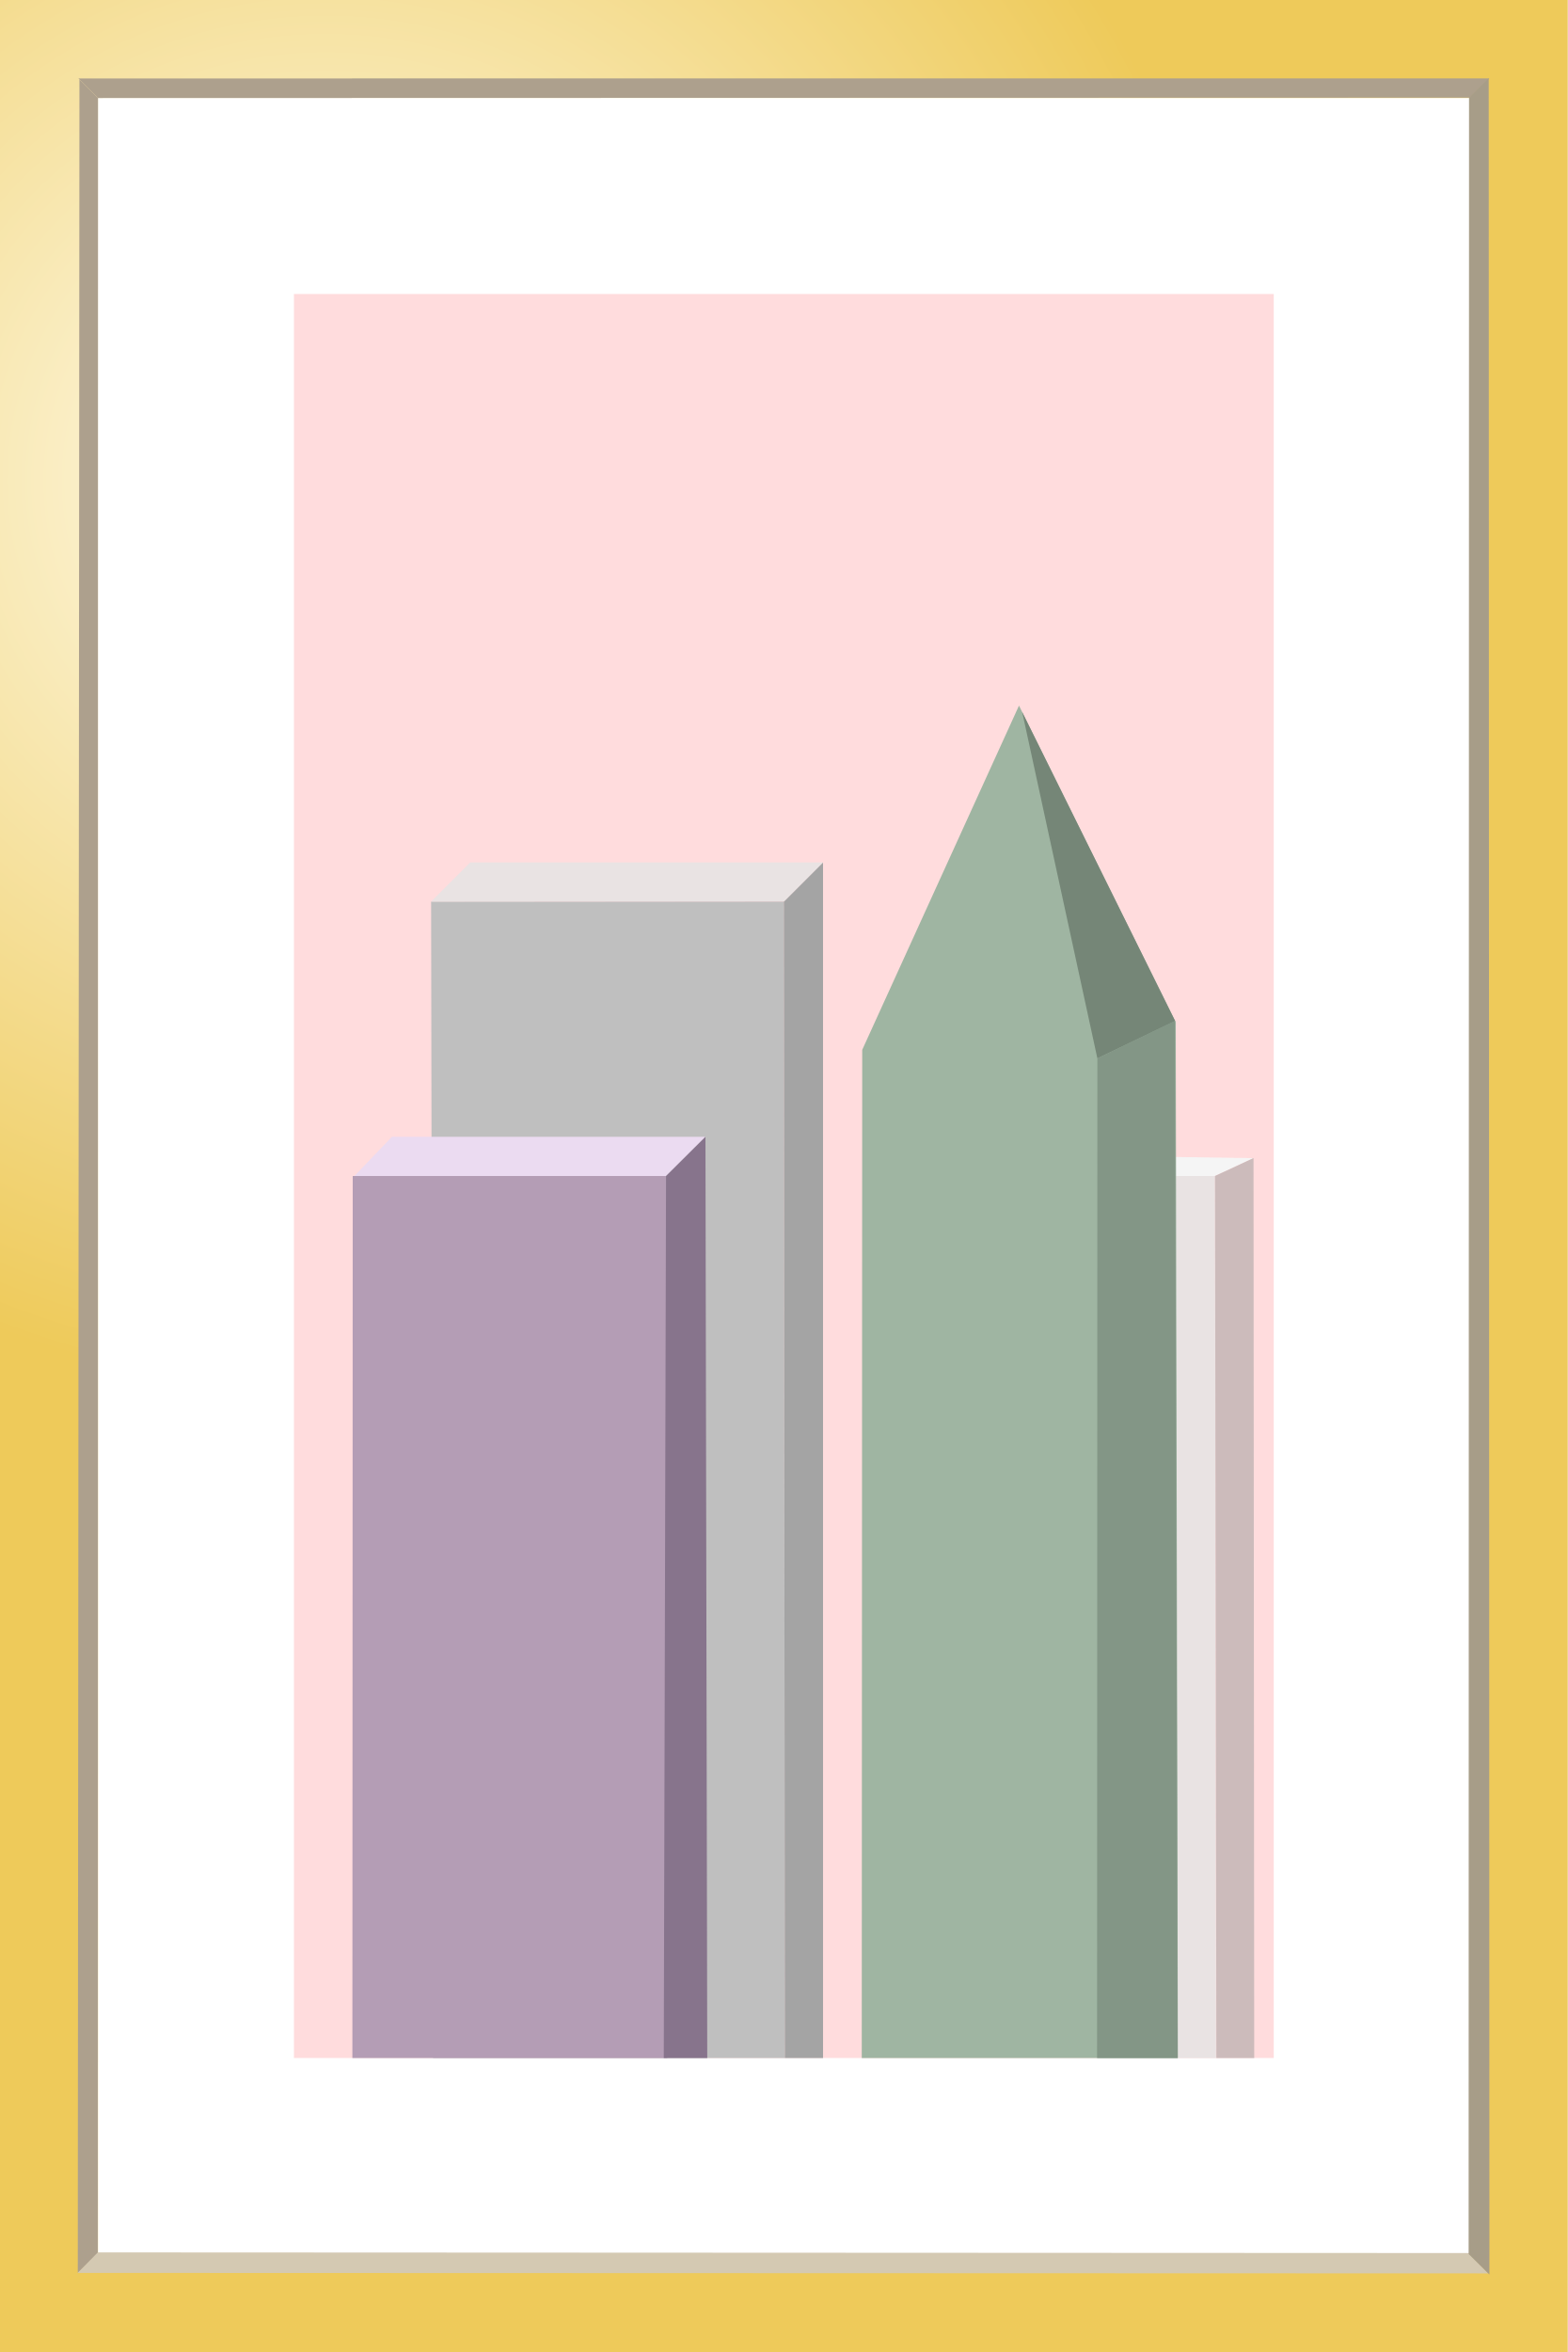
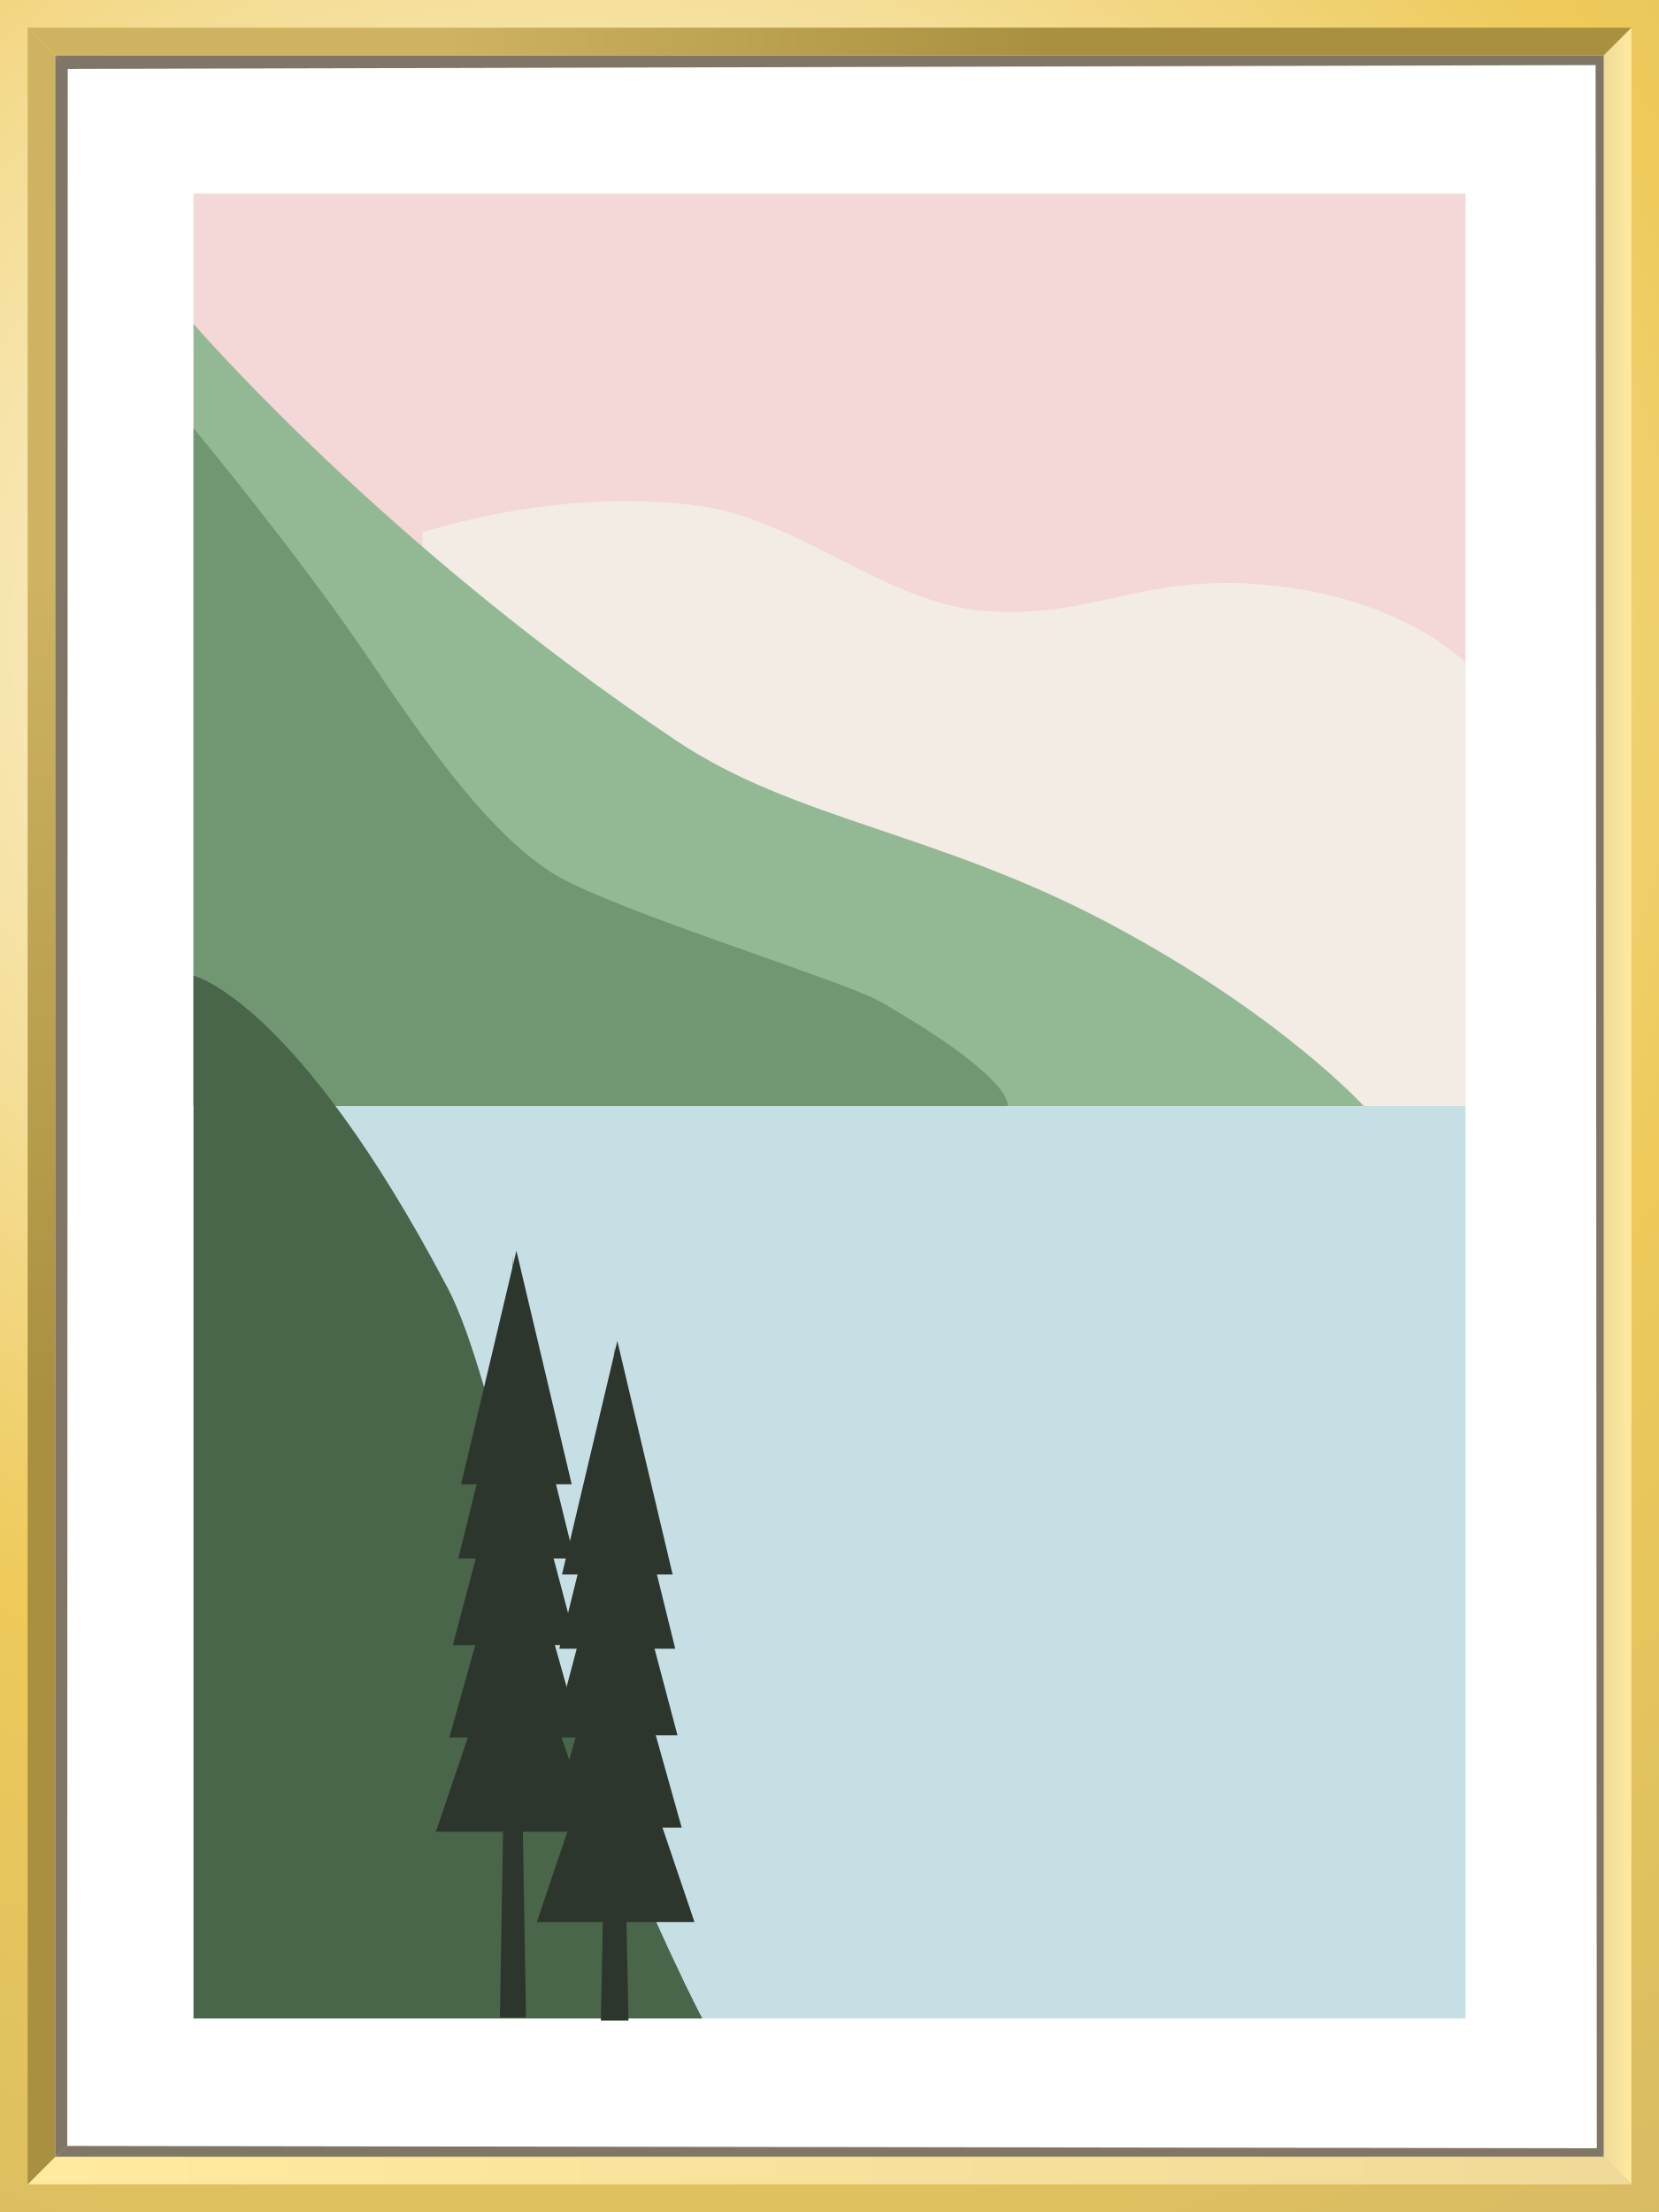
- <svg xmlns="http://www.w3.org/2000/svg" xmlns:ns1="http://vectornator.io" height="100%" stroke-miterlimit="10" style="fill-rule:nonzero;clip-rule:evenodd;stroke-linecap:round;stroke-linejoin:round;" version="1.1" viewBox="0 0 800 1200" width="100%" xml:space="preserve">
+ <svg xmlns="http://www.w3.org/2000/svg" xmlns:ns1="http://vectornator.io" height="100%" stroke-miterlimit="10" style="fill-rule:nonzero;clip-rule:evenodd;stroke-linecap:round;stroke-linejoin:round;" version="1.1" viewBox="0 0 1200 1600" width="100%" xml:space="preserve">
  <defs>
-     <radialGradient cx="0" cy="0" gradientTransform="matrix(259.326 384.135 -384.135 259.326 167.81 245.539)" gradientUnits="userSpaceOnUse" id="RadialGradient" r="1">
-       <stop offset="0" stop-color="#fffcee" />
-       <stop offset="1" stop-color="#eeca5a" />
+     <radialGradient cx="0" cy="0" gradientTransform="matrix(898.473 1177.1 -1324.23 798.643 428.737 466.038)" gradientUnits="userSpaceOnUse" id="RadialGradient" r="1">
+       <stop offset="0" stop-color="#ffffff" />
+       <stop offset="0.55" stop-color="#eeca5a" />
+       <stop offset="1" stop-color="#d4b965" />
    </radialGradient>
+     <linearGradient gradientTransform="matrix(20 0 0 20 1160 800)" gradientUnits="userSpaceOnUse" id="LinearGradient" x1="0" x2="1" y1="0" y2="0">
+       <stop offset="0" stop-color="#efda99" />
+       <stop offset="1" stop-color="#ffea9f" />
+     </linearGradient>
+     <linearGradient gradientTransform="matrix(-1136.53 2.12635 -2.12635 -1136.53 1165.37 1569.24)" gradientUnits="userSpaceOnUse" id="LinearGradient_2" x1="0" x2="1" y1="0" y2="0">
+       <stop offset="0" stop-color="#efda99" />
+       <stop offset="1" stop-color="#ffea9f" />
+     </linearGradient>
+     <linearGradient gradientTransform="matrix(-1129.71 -1.16226 1.16226 -1129.71 1163.28 30.1913)" gradientUnits="userSpaceOnUse" id="LinearGradient_3" x1="0" x2="1" y1="0" y2="0">
+       <stop offset="0.358" stop-color="#a99040" />
+       <stop offset="0.744" stop-color="#ceb461" />
+     </linearGradient>
+     <linearGradient gradientTransform="matrix(-2.58033 -1528.85 1528.85 -2.58033 29.1351 1562.28)" gradientUnits="userSpaceOnUse" id="LinearGradient_4" x1="0" x2="1" y1="0" y2="0">
+       <stop offset="0.358" stop-color="#a99040" />
+       <stop offset="0.744" stop-color="#ceb461" />
+     </linearGradient>
  </defs>
-   <g id="Layer-1" ns1:layerName="Layer 1">
-     <path d="M0 0L800 0L800 1200L0 1200" fill="url(#RadialGradient)" fill-rule="nonzero" opacity="1" stroke="none" ns1:layerName="Curve 4" />
-     <path d="M50 1150L750 1150L750 50L50 50" fill="#ffffff" fill-rule="nonzero" opacity="1" stroke="none" ns1:layerName="Curve 5" />
-     <path d="M40.02 40.02L760 40L750 49.824L50 50L40.02 40.02Z" fill="#ada08d" fill-rule="nonzero" opacity="1" stroke="none" ns1:layerName="Curve 6" />
-     <path d="M40.534 40.534L39.693 1159.59L49.917 1150L50 50L40.534 40.534Z" fill="#ada08d" fill-rule="nonzero" opacity="1" stroke="none" ns1:layerName="Curve 7" />
-     <path d="M39.647 1159.64L49.917 1149.18L749.446 1149.51L759.444 1159.89L39.647 1159.64Z" fill="#d4c9b2" fill-rule="nonzero" opacity="1" stroke="none" ns1:layerName="Curve 9" />
-     <path d="M760.056 1160.49L759.694 39.892L749.658 49.825L749.446 1150L760.056 1160.49Z" fill="#a79d88" fill-rule="nonzero" opacity="1" stroke="none" ns1:layerName="Curve 10" />
+   <clipPath id="ArtboardFrame">
+     <rect height="1600" width="1200" x="0" y="0" />
+   </clipPath>
+   <g clip-path="url(#ArtboardFrame)" id="Layer-1" ns1:layerName="Layer 1">
+     <path d="M0-8.12049e-14L1200-8.12049e-14L1200 1600L0 1600" fill="url(#RadialGradient)" fill-rule="nonzero" opacity="1" stroke="none" ns1:layerName="Curve 4" />
+     <path d="M40 40L40 1560L1160 1560L1160 40L40 40Z" fill="#ffffff" fill-rule="nonzero" opacity="1" stroke="none" ns1:layerName="Curve 5" />
+     <path d="M40 40L48.638 49.869L1154.2 47.078L1160 40L40 40Z" fill="#7f7666" fill-rule="nonzero" opacity="1" stroke="none" ns1:layerName="Curve 7" />
+     <path d="M1180 20L1160 40L1160 1560L1180 1580L1180 20Z" fill="url(#LinearGradient)" fill-rule="nonzero" opacity="1" stroke="none" ns1:layerName="Curve 13" />
+     <path d="M20 1580L40 1560L1160 1560L1180 1580L20 1580Z" fill="url(#LinearGradient_2)" fill-rule="nonzero" opacity="1" stroke="none" ns1:layerName="Curve 14" />
+     <path d="M20 20L40 40L1160 40L1180 20L20 20Z" fill="url(#LinearGradient_3)" fill-rule="nonzero" opacity="1" stroke="none" ns1:layerName="Curve 11" />
+     <path d="M20 20L40 40L40 1560L20 1580L20 20Z" fill="url(#LinearGradient_4)" fill-rule="nonzero" opacity="1" stroke="none" ns1:layerName="Curve 12" />
+     <path d="M1160 40L1154.14 45.924L1155.01 1554.66L1160 1560L1160 40Z" fill="#7f7666" fill-rule="nonzero" opacity="1" stroke="none" ns1:layerName="Curve 15" />
+     <path d="M40 40L49 49.387L48.625 1552.83L40 1560L40 40Z" fill="#7f7666" fill-rule="nonzero" opacity="1" stroke="none" ns1:layerName="Curve 16" />
+     <path d="M40 1560L1160 1560L1155.46 1553.89L49 1552.21L40 1560Z" fill="#7f7666" fill-rule="nonzero" opacity="1" stroke="none" ns1:layerName="Curve 17" />
  </g>
  <g id="Layer-2" ns1:layerName="Layer 2">
-     <path d="M150 150L150 1050L650 1050L650 150" fill="#ffdcdd" fill-rule="nonzero" opacity="1" stroke="none" ns1:layerName="Curve 1" />
-     <path d="M560 600L620 600L620.568 1050L560.248 1050L560 600Z" fill="#e9e3e3" fill-rule="nonzero" opacity="1" stroke="none" ns1:layerName="Curve 6" />
-     <path d="M620 600L639.597 590.901L584.5 590.072L570.527 600L620 600Z" fill="#f5f5f5" fill-rule="nonzero" opacity="1" stroke="none" ns1:layerName="Curve 12" />
-     <path d="M620.038 599.982L639.677 590.859L640.032 1050L620.724 1050L620.038 599.982Z" fill="#ccbbbb" fill-rule="nonzero" opacity="1" stroke="none" ns1:layerName="Curve 13" />
-     <path d="M520 360L439.993 535.64L439.76 1050L601.085 1050L600.003 521.537L520 360Z" fill="#9fb5a2" fill-rule="nonzero" opacity="1" stroke="none" ns1:layerName="Curve 2" />
-     <path d="M220 460L400 460L400.513 1050L221.027 1050L220 460Z" fill="#bfbfbf" fill-rule="nonzero" opacity="1" stroke="none" ns1:layerName="Curve 3" />
-     <path d="M180 600L179.822 1050L340.513 1050L340 600L180 600Z" fill="#b49db5" fill-rule="nonzero" opacity="1" stroke="none" ns1:layerName="Curve 4" />
-     <path d="M521.618 363.236L560 540L599.708 520.941L521.618 363.236Z" fill="#758677" fill-rule="nonzero" opacity="1" stroke="none" ns1:layerName="Curve 5" />
-     <path d="M400 460L420 440L420.006 1050L400.502 1050L400 460Z" fill="#a4a4a4" fill-rule="nonzero" opacity="1" stroke="none" ns1:layerName="Curve 7" />
-     <path d="M220 460L240 440L420 440L400.161 459.839L220 460Z" fill="#e9e3e3" fill-rule="nonzero" opacity="1" stroke="none" ns1:layerName="Curve 8" />
-     <path d="M180.86 600L200 580L360 580L340 600L180.86 600Z" fill="#ebdbf1" fill-rule="nonzero" opacity="1" stroke="none" ns1:layerName="Curve 9" />
-     <path d="M339.884 600L360 580L360.914 1050L338.724 1050L339.884 600Z" fill="#87748c" fill-rule="nonzero" opacity="1" stroke="none" ns1:layerName="Curve 10" />
-     <path d="M560 540L559.839 1050L600.98 1050L599.621 520.765L560 540Z" fill="#839686" fill-rule="nonzero" opacity="1" stroke="none" ns1:layerName="Curve 14" />
+     <path d="M140 140L1060 140L1060 800L140 800L140 140Z" fill="#f4d7d7" fill-rule="nonzero" opacity="1" stroke="none" ns1:layerName="Curve 1" />
+     <path d="M140 800L1060 800L1060 1460L140 1460L140 800Z" fill="#c5dfe5" fill-rule="nonzero" opacity="1" stroke="none" ns1:layerName="Curve 3" />
+     <path d="M305.6 385.143C305.6 385.143 405.841 351.244 508 366.286C578.702 376.696 640.787 435.93 710.4 441.714C790.654 448.383 822.284 415.455 912.8 422.857C1014.25 431.153 1060 479.429 1060 479.429L1060 800L305.6 800L305.6 385.143Z" fill="#f2ece5" fill-rule="nonzero" opacity="1" stroke="none" ns1:layerName="Curve 6" />
+     <path d="M140 234.286L140 800L986.4 800C986.4 800 926.6 734 802.4 668C678.2 602 574.908 593.018 489.6 536C278 394.571 140 234.286 140 234.286Z" fill="#93b894" fill-rule="nonzero" opacity="1" stroke="none" ns1:layerName="Curve 4" />
+     <path d="M140 309.714L140 800L728.8 800C728.8 800 735.565 781.37 636.8 724.571C609.753 709.017 437.156 656.636 397.6 630.286C357.515 603.583 319.4 554.857 268.8 479.429C218.2 404 140 309.714 140 309.714Z" fill="#719672" fill-rule="nonzero" opacity="1" stroke="none" ns1:layerName="Curve 5" />
+     <path d="M140 1460L508 1460C508 1460 477.361 1403.35 416 1252.57C393.693 1197.76 358.339 997.357 324 932C214.413 723.425 140 705.714 140 705.714" fill="#49654a" fill-rule="nonzero" opacity="1" stroke="none" ns1:layerName="Curve 7" />
+     <g opacity="1" ns1:layerName="Group 1">
+       <path d="M444.604 972.616L434.604 1461.5L454.604 1461.5L444.604 972.616Z" fill="#2d362d" fill-rule="nonzero" opacity="1" stroke="none" ns1:layerName="Curve 8" />
+       <path d="M446.527 969.957L406.527 1138.85L486.527 1138.85L446.527 969.957Z" fill="#2d362d" fill-rule="nonzero" opacity="1" stroke="none" ns1:layerName="Curve 9" />
+       <path d="M445.306 1086.3L400.567 1255.19L490.045 1255.19L445.306 1086.3Z" fill="#2d362d" fill-rule="nonzero" opacity="1" stroke="none" ns1:layerName="Curve 10" />
+       <path d="M445.57 1152.55L398.044 1322L493.096 1322L445.57 1152.55Z" fill="#2d362d" fill-rule="nonzero" opacity="1" stroke="none" ns1:layerName="Curve 11" />
+       <path d="M446.472 1022.58L404.521 1192.58L488.423 1192.58L446.472 1022.58Z" fill="#2d362d" fill-rule="nonzero" opacity="1" stroke="none" ns1:layerName="Curve 12" />
+       <path d="M445.317 1221.9L388.314 1390.23L502.321 1390.23L445.317 1221.9Z" fill="#2d362d" fill-rule="nonzero" opacity="1" stroke="none" ns1:layerName="Curve 13" />
+     </g>
+     <g opacity="1" ns1:layerName="Group 2">
+       <path d="M371.042 907.349L361.595 1459.29L380.488 1459.29L371.042 907.349Z" fill="#2d362d" fill-rule="nonzero" opacity="1" stroke="none" ns1:layerName="Curve 8" />
+       <path d="M373.518 904.691L333.518 1073.58L413.518 1073.58L373.518 904.691Z" fill="#2d362d" fill-rule="nonzero" opacity="1" stroke="none" ns1:layerName="Curve 9" />
+       <path d="M372.296 1021.03L327.557 1189.92L417.035 1189.92L372.296 1021.03Z" fill="#2d362d" fill-rule="nonzero" opacity="1" stroke="none" ns1:layerName="Curve 10" />
+       <path d="M372.56 1087.28L325.034 1256.73L420.086 1256.73L372.56 1087.28Z" fill="#2d362d" fill-rule="nonzero" opacity="1" stroke="none" ns1:layerName="Curve 11" />
+       <path d="M373.462 957.313L331.511 1127.32L415.413 1127.32L373.462 957.313Z" fill="#2d362d" fill-rule="nonzero" opacity="1" stroke="none" ns1:layerName="Curve 12" />
+       <path d="M372.307 1156.64L315.304 1324.97L429.311 1324.97L372.307 1156.64Z" fill="#2d362d" fill-rule="nonzero" opacity="1" stroke="none" ns1:layerName="Curve 13" />
+     </g>
  </g>
</svg>
